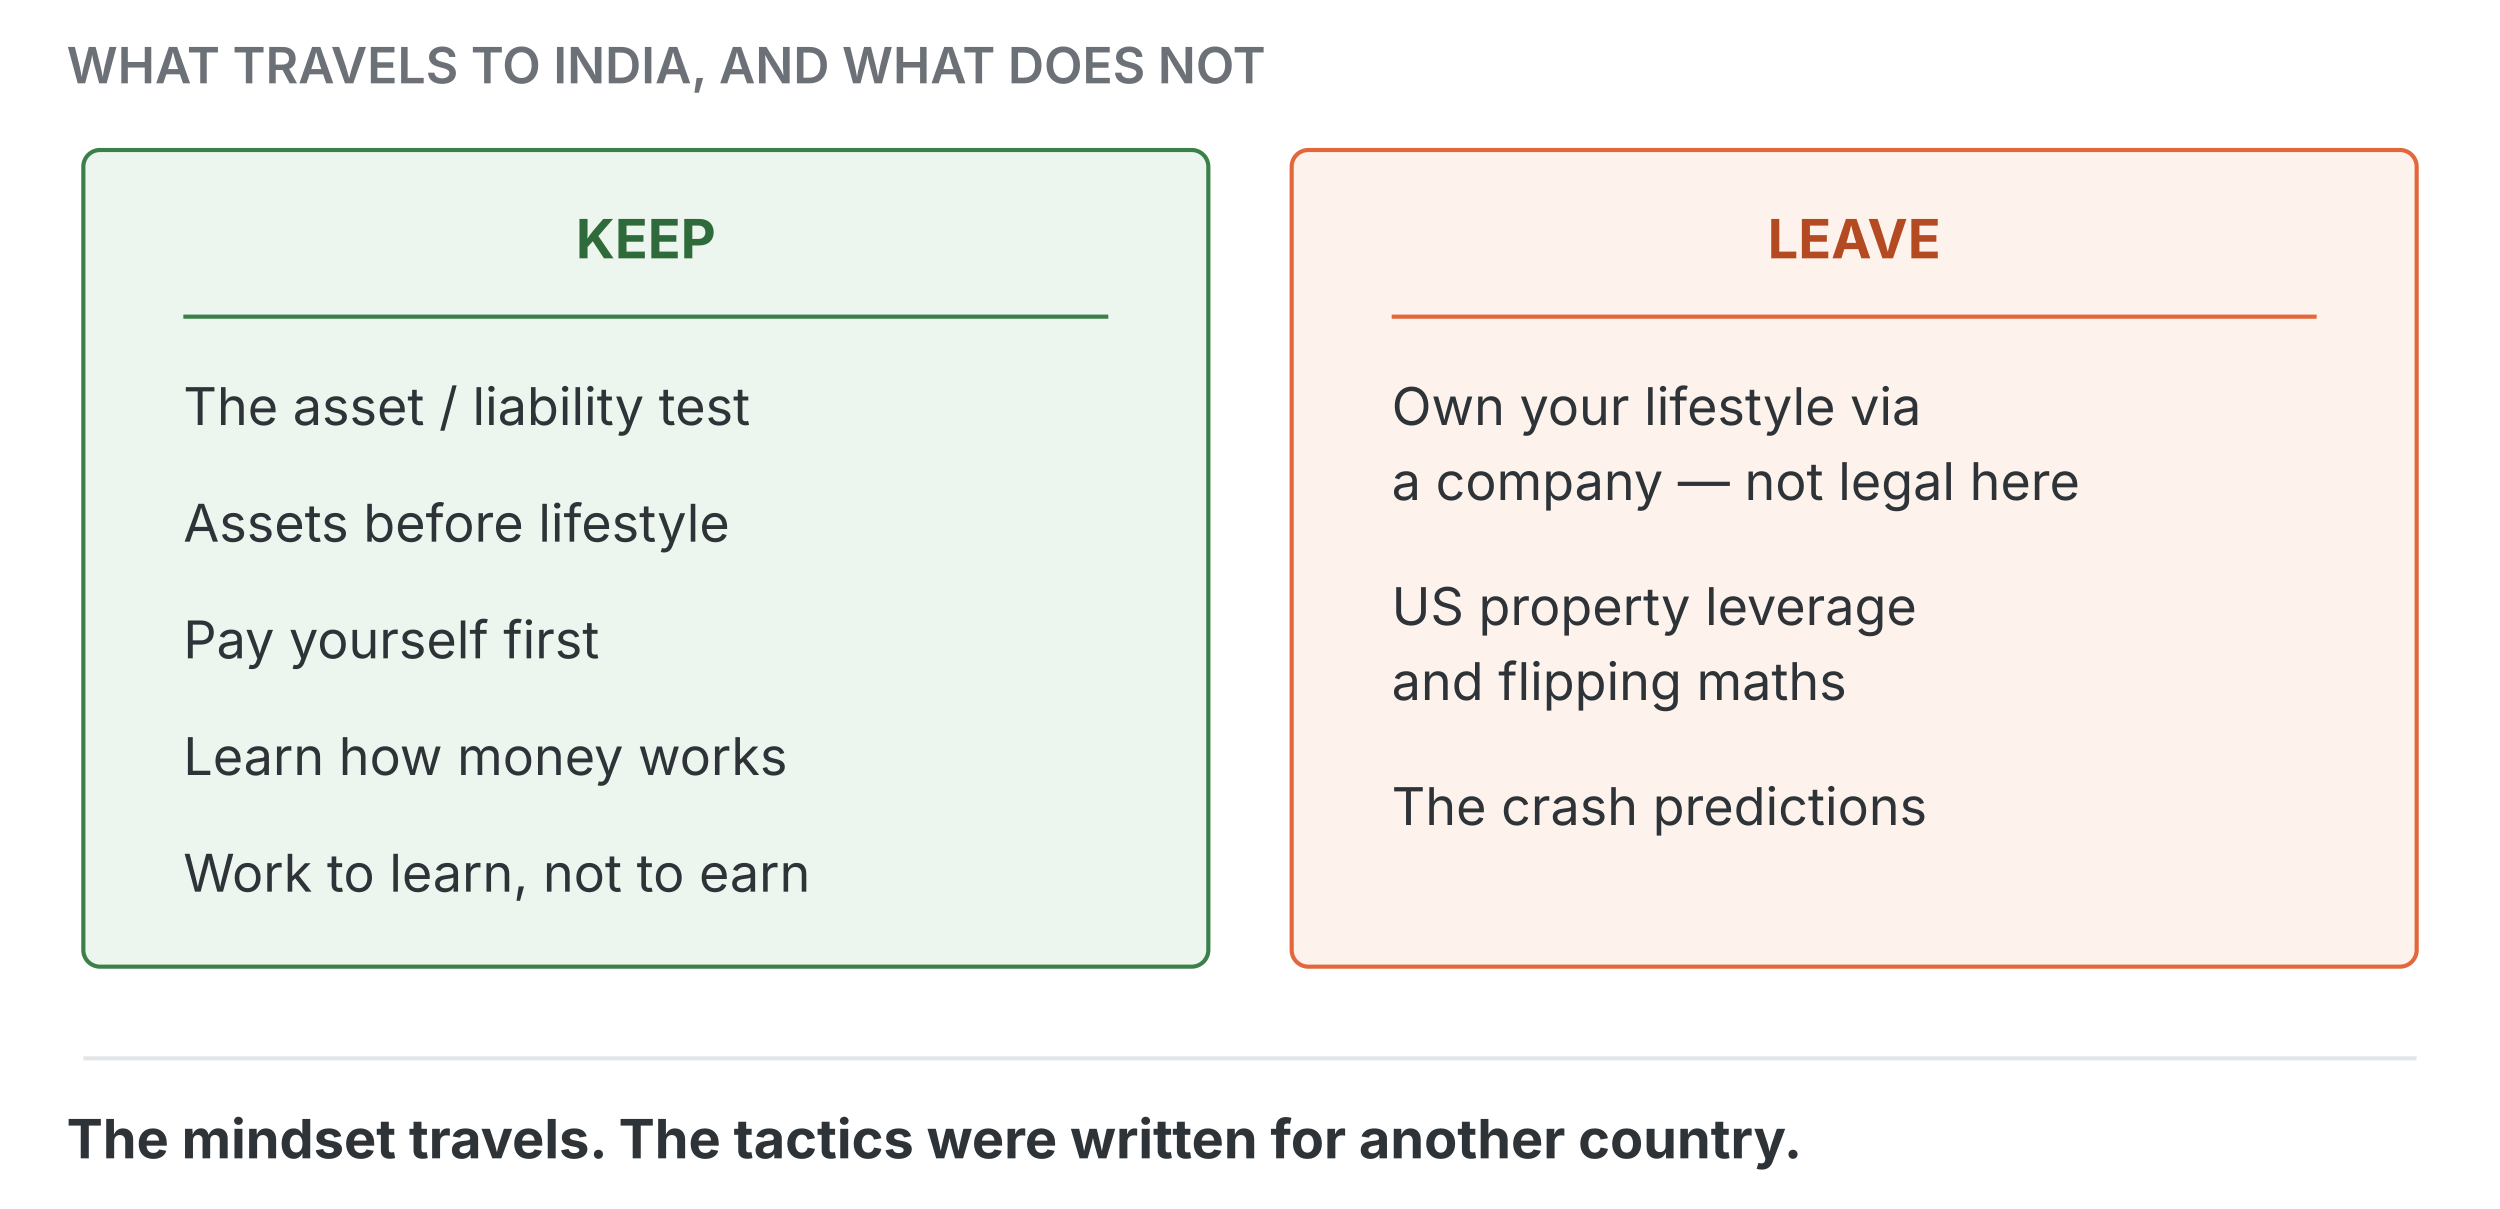
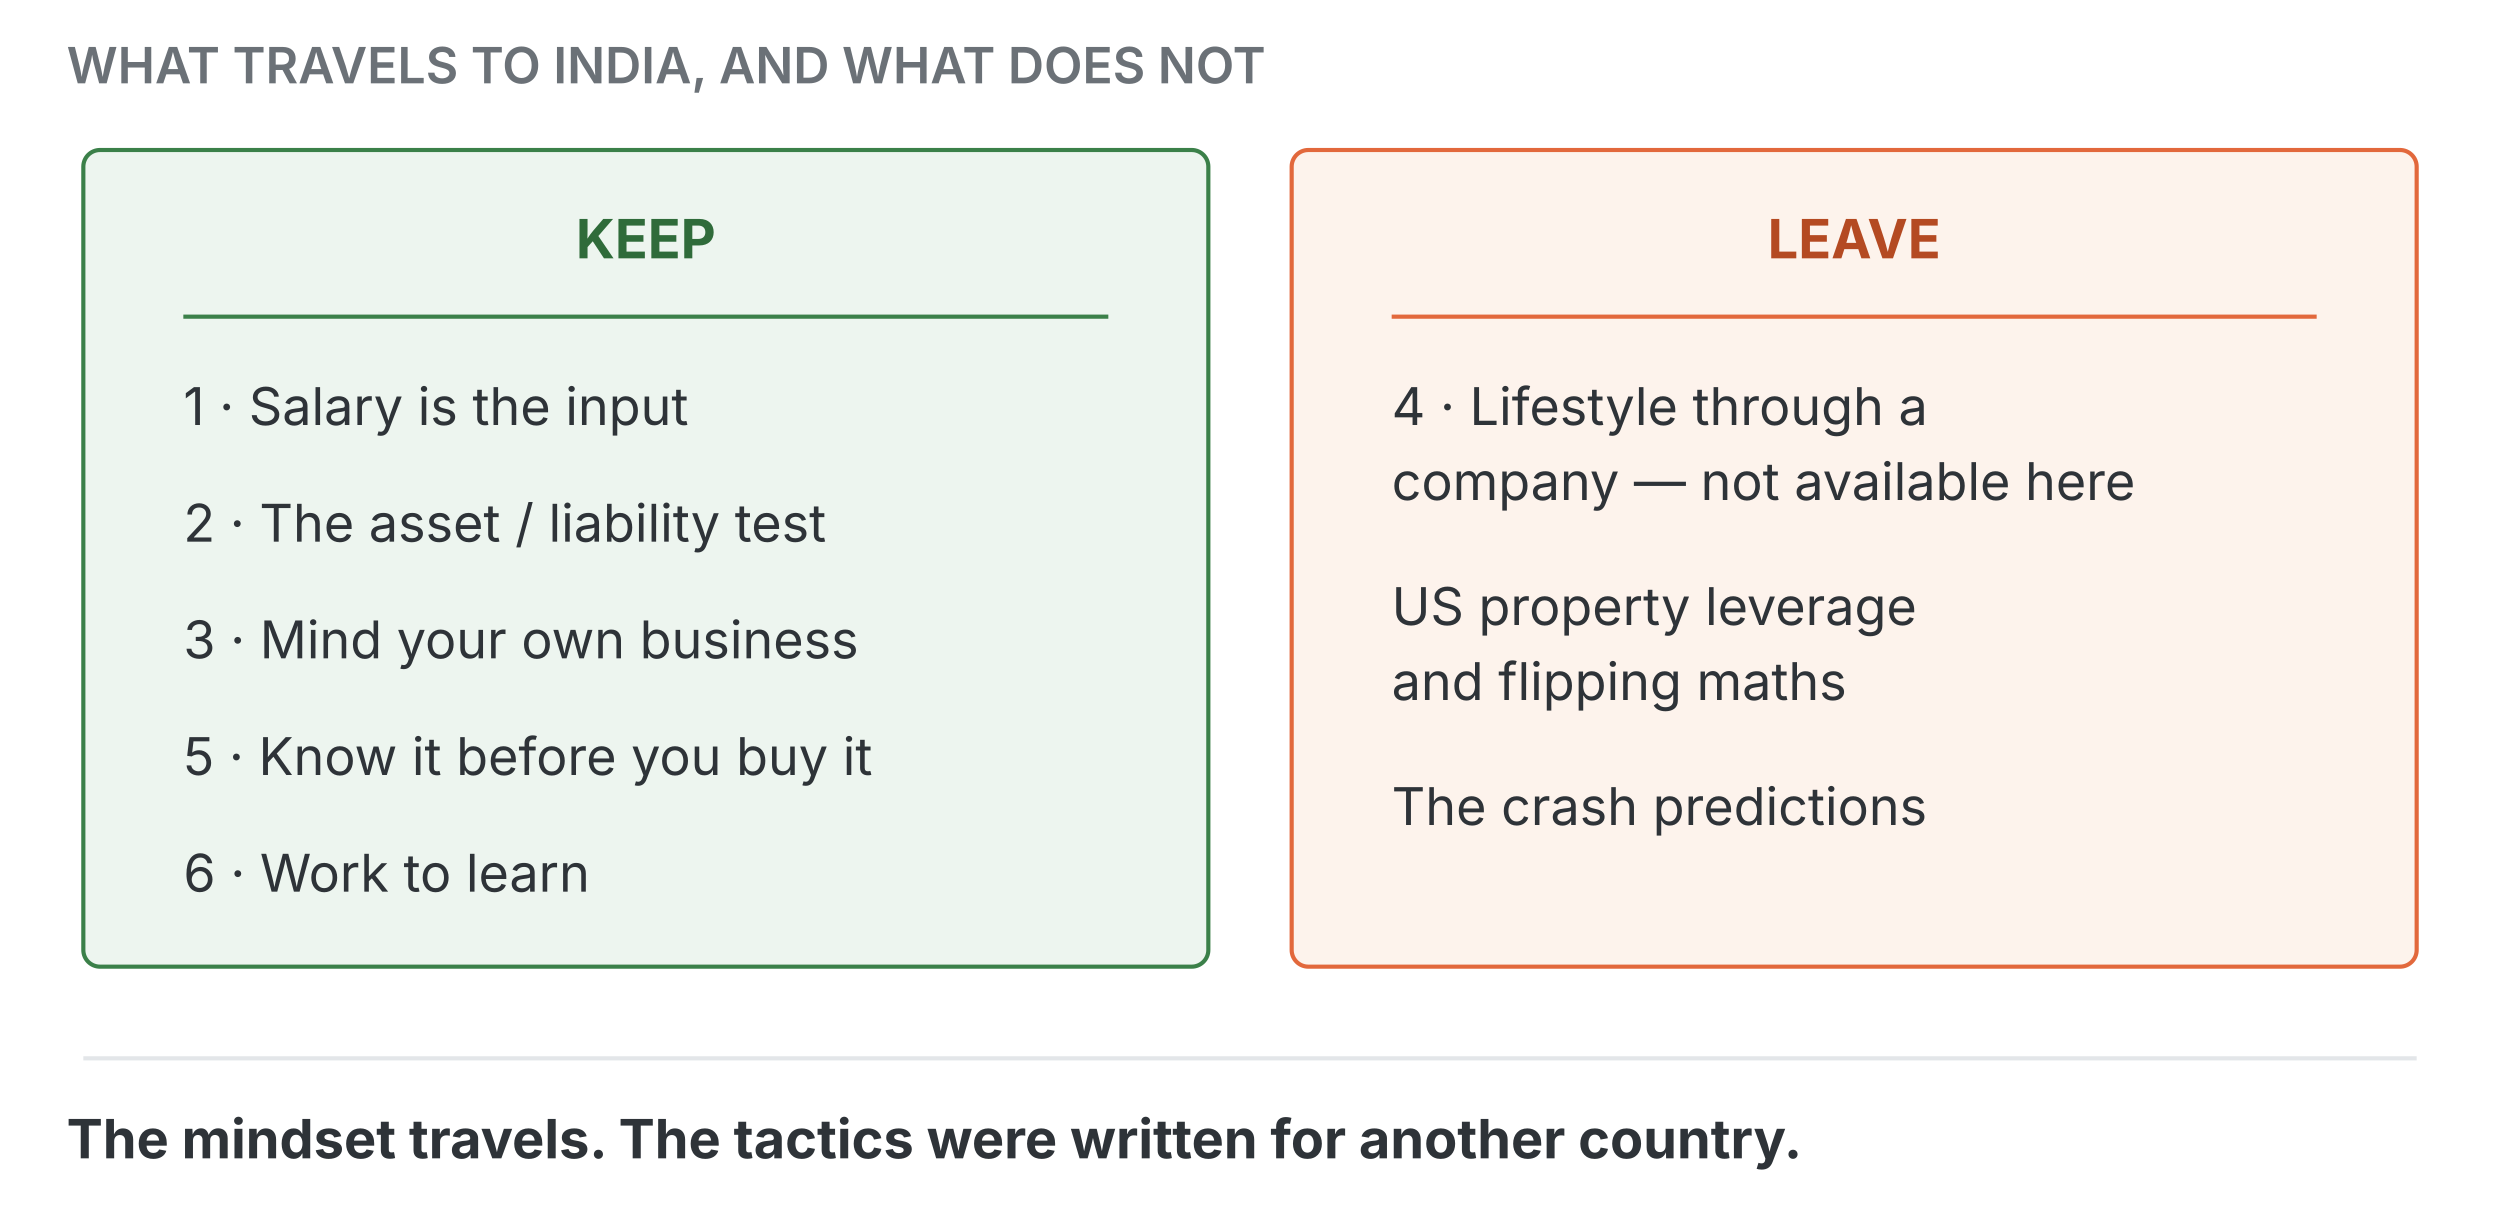
<svg xmlns="http://www.w3.org/2000/svg" viewBox="0 0 600 290" width="600" height="290" fill="none" role="img" aria-labelledby="klT">
  <text x="16" y="20" font-family="Inter, Arial, sans-serif" font-size="12" font-weight="600" fill="#6B7177">WHAT TRAVELS TO INDIA, AND WHAT DOES NOT</text>
  <rect x="20" y="36" width="270" height="196" rx="4" fill="#edf5ef" stroke="#3B8049" stroke-width="1" />
  <text x="155" y="62" text-anchor="middle" font-family="Inter, Arial, sans-serif" font-size="13" font-weight="700" fill="#2F6B3A">KEEP</text>
  <path d="M44 76 L266 76" stroke="#3B8049" stroke-width="1" />
-   <text x="44" y="102" font-family="Inter, Arial, sans-serif" font-size="12.5" fill="#2E3338">The asset / liability test</text>
-   <text x="44" y="130" font-family="Inter, Arial, sans-serif" font-size="12.5" fill="#2E3338">Assets before lifestyle</text>
-   <text x="44" y="158" font-family="Inter, Arial, sans-serif" font-size="12.5" fill="#2E3338">Pay yourself first</text>
-   <text x="44" y="186" font-family="Inter, Arial, sans-serif" font-size="12.5" fill="#2E3338">Learn how money works</text>
-   <text x="44" y="214" font-family="Inter, Arial, sans-serif" font-size="12.5" fill="#2E3338">Work to learn, not to earn</text>
+   <text x="44" y="102" font-family="Inter, Arial, sans-serif" font-size="12.5" fill="#2E3338">1 · Salary is the input</text>
+   <text x="44" y="130" font-family="Inter, Arial, sans-serif" font-size="12.5" fill="#2E3338">2 · The asset / liability test</text>
+   <text x="44" y="158" font-family="Inter, Arial, sans-serif" font-size="12.5" fill="#2E3338">3 · Mind your own business</text>
+   <text x="44" y="186" font-family="Inter, Arial, sans-serif" font-size="12.5" fill="#2E3338">5 · Know it before you buy it</text>
+   <text x="44" y="214" font-family="Inter, Arial, sans-serif" font-size="12.5" fill="#2E3338">6 · Work to learn</text>
  <rect x="310" y="36" width="270" height="196" rx="4" fill="#fdf3ec" stroke="#E2683C" stroke-width="1" />
  <text x="445" y="62" text-anchor="middle" font-family="Inter, Arial, sans-serif" font-size="13" font-weight="700" fill="#B44A22">LEAVE</text>
  <path d="M334 76 L556 76" stroke="#E2683C" stroke-width="1" />
-   <text x="334" y="102" font-family="Inter, Arial, sans-serif" font-size="12.5" fill="#2E3338">Own your lifestyle via</text>
-   <text x="334" y="120" font-family="Inter, Arial, sans-serif" font-size="12.5" fill="#2E3338">a company — not legal here</text>
+   <text x="334" y="102" font-family="Inter, Arial, sans-serif" font-size="12.5" fill="#2E3338">4 · Lifestyle through a</text>
+   <text x="334" y="120" font-family="Inter, Arial, sans-serif" font-size="12.5" fill="#2E3338">company — not available here</text>
  <text x="334" y="150" font-family="Inter, Arial, sans-serif" font-size="12.5" fill="#2E3338">US property leverage</text>
  <text x="334" y="168" font-family="Inter, Arial, sans-serif" font-size="12.5" fill="#2E3338">and flipping maths</text>
  <text x="334" y="198" font-family="Inter, Arial, sans-serif" font-size="12.5" fill="#2E3338">The crash predictions</text>
  <path d="M20 254 L580 254" stroke="#E3E6E9" stroke-width="1" />
  <text x="16" y="278" font-family="Inter, Arial, sans-serif" font-size="13" font-weight="700" fill="#2E3338">The mindset travels. The tactics were written for another country.</text>
</svg>
